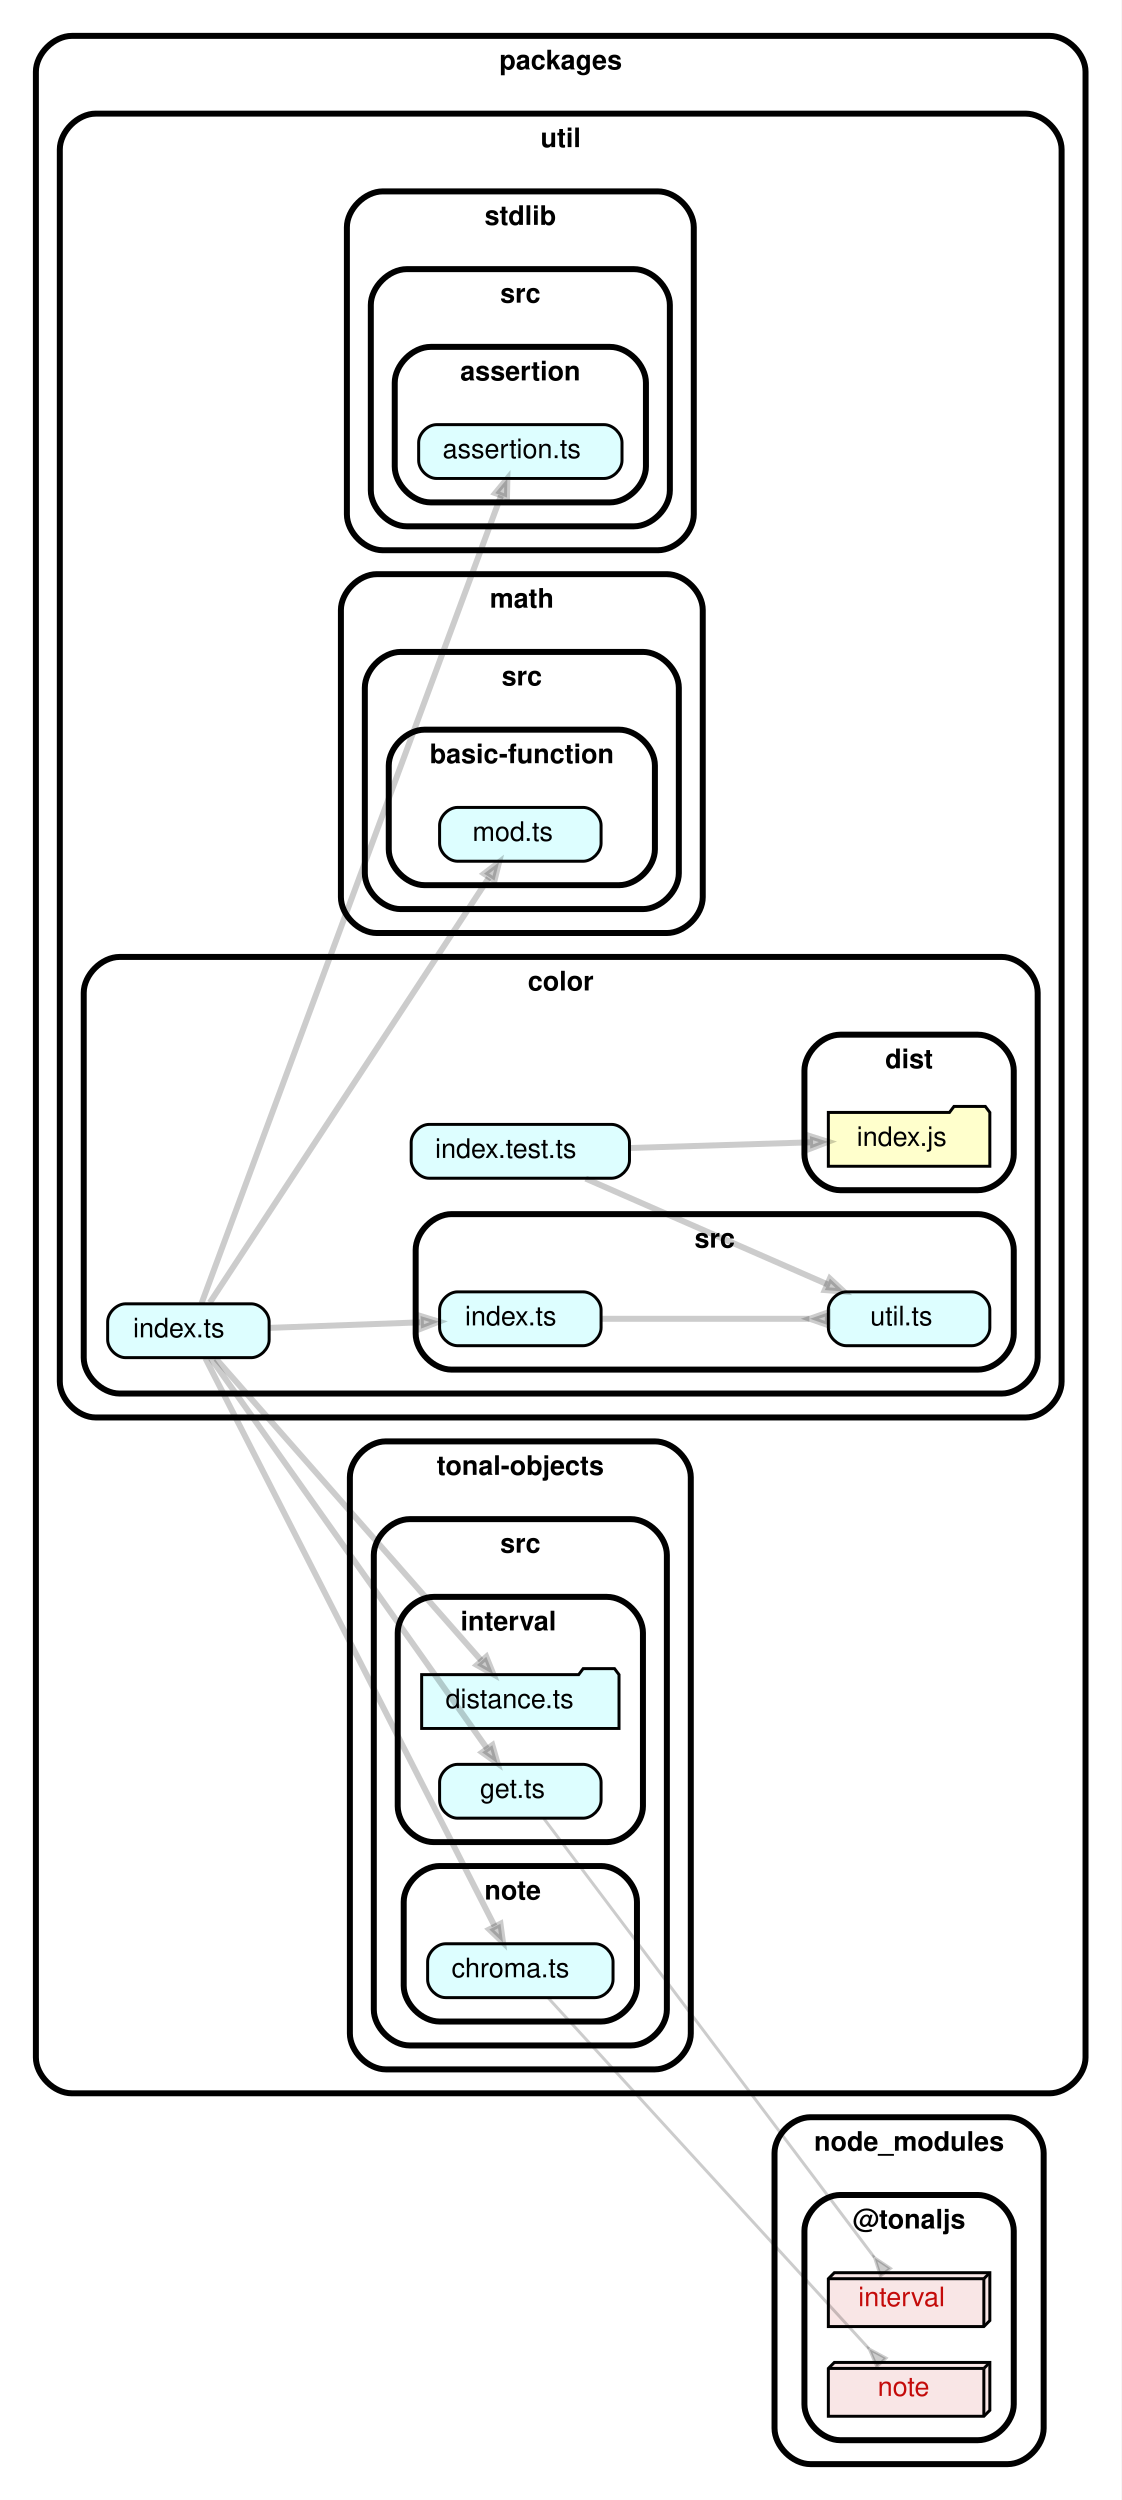
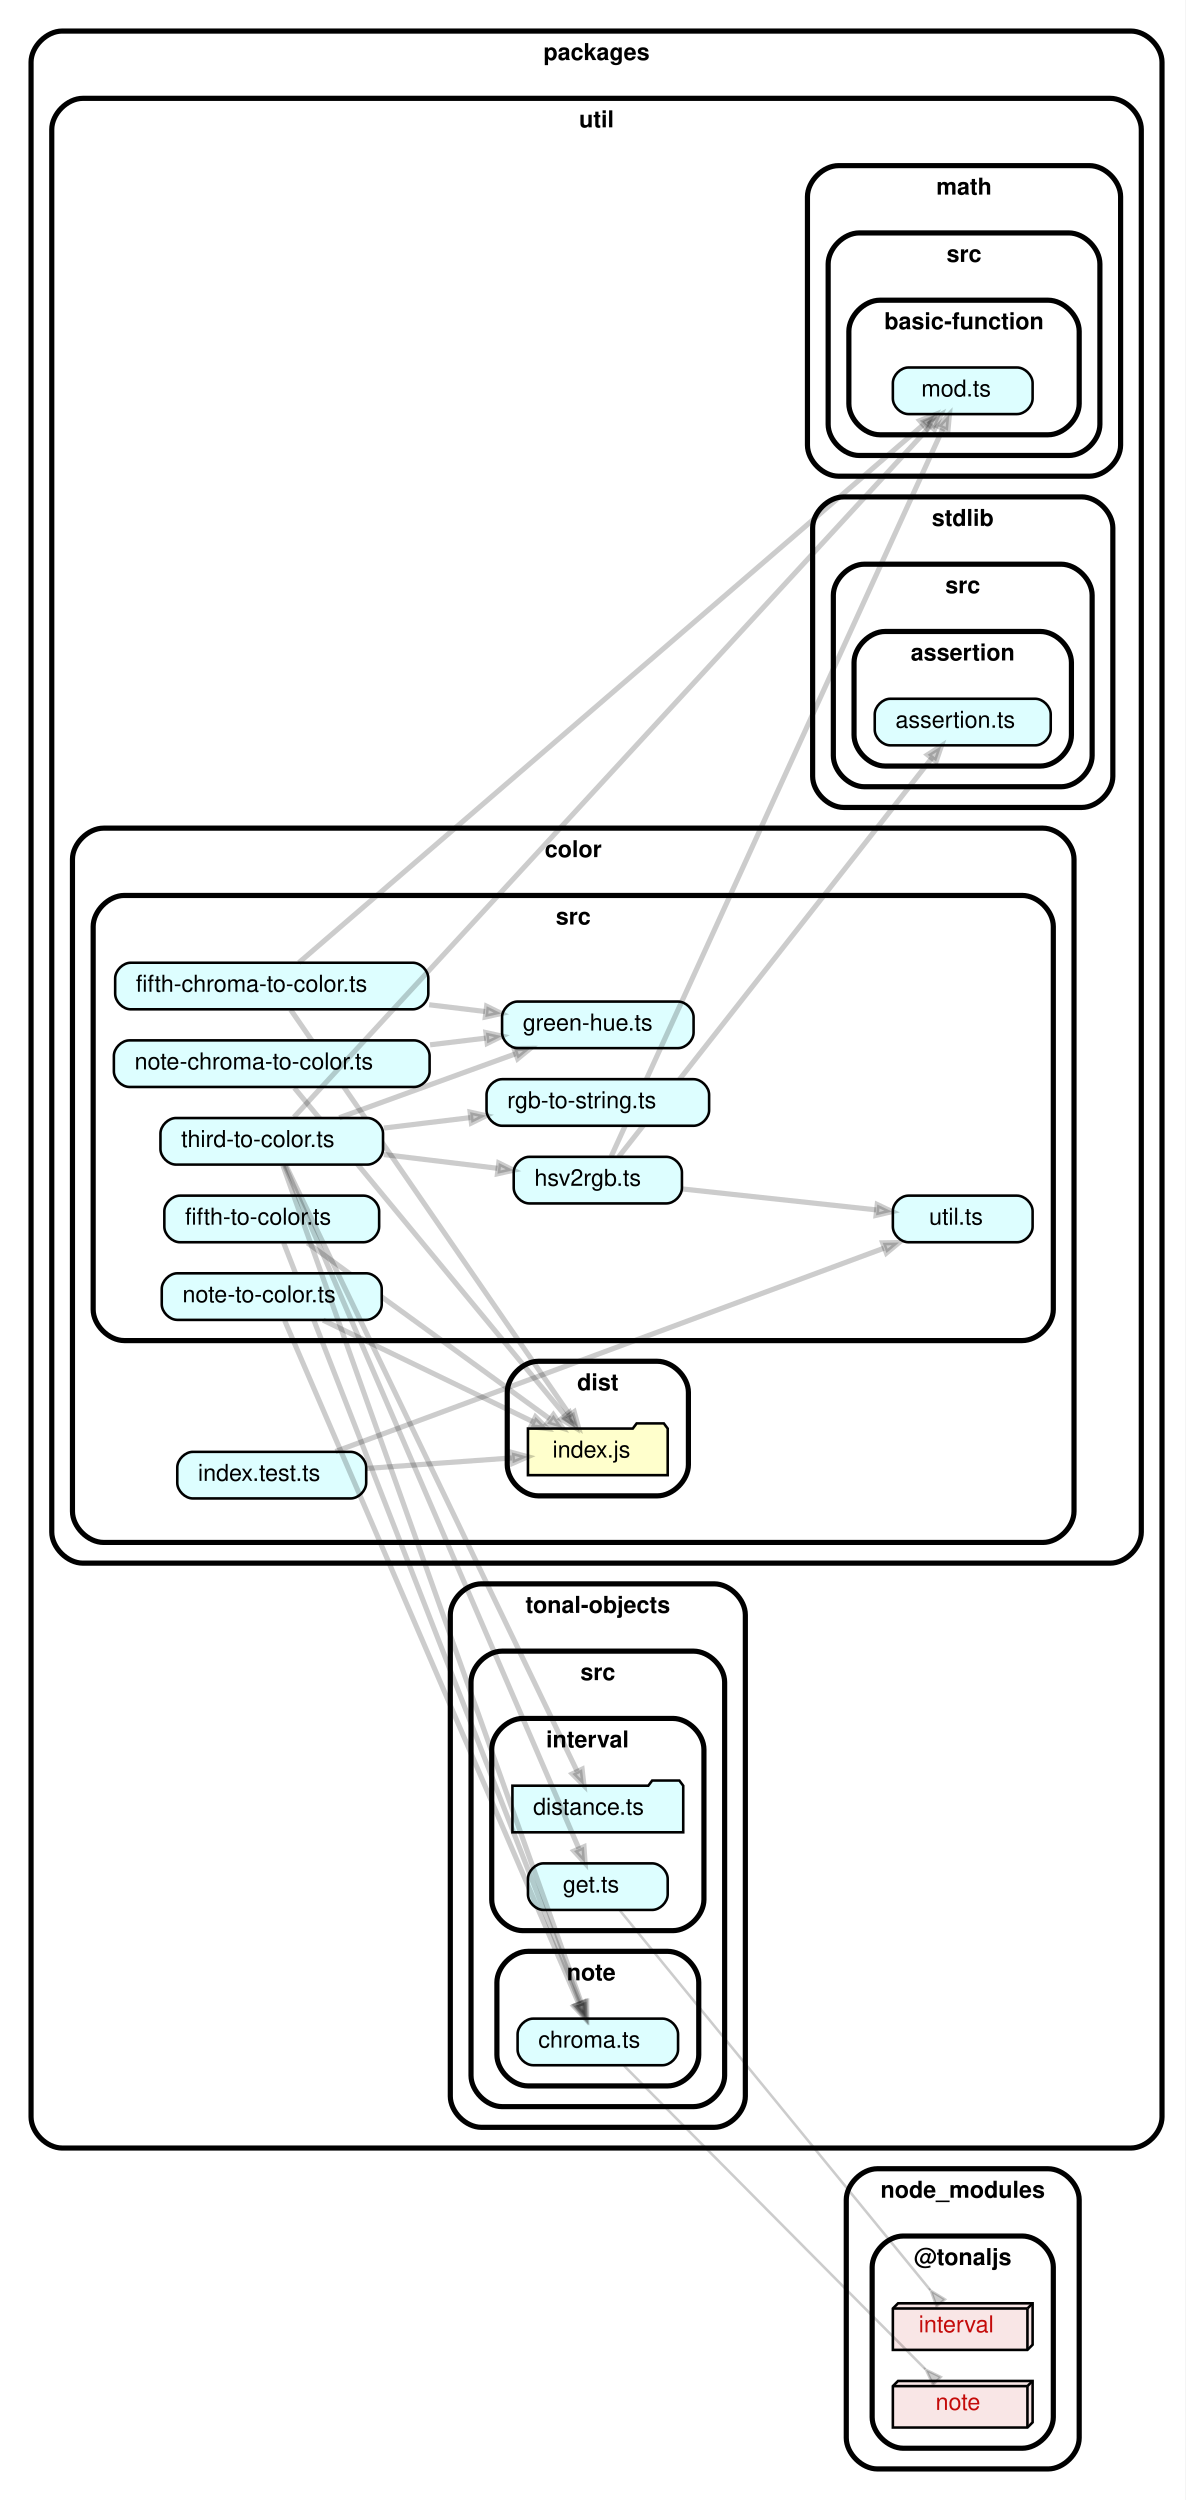
- <svg xmlns="http://www.w3.org/2000/svg" xmlns:xlink="http://www.w3.org/1999/xlink" width="375pt" height="836pt" viewBox="0.00 0.00 375.00 836.00">
-   <g id="graph0" class="graph" transform="scale(1 1) rotate(0) translate(4 832)">
-     <polygon fill="white" stroke="transparent" points="-4,4 -4,-832 371,-832 371,4 -4,4" />
+ <svg xmlns="http://www.w3.org/2000/svg" xmlns:xlink="http://www.w3.org/1999/xlink" width="458pt" height="966pt" viewBox="0.00 0.00 458.00 966.00">
+   <g id="graph0" class="graph" transform="scale(1 1) rotate(0) translate(4 962)">
+     <polygon fill="white" stroke="transparent" points="-4,4 -4,-962 454,-962 454,4 -4,4" />
    <g id="clust1" class="cluster">
-       <path fill="#ffffff" stroke="black" stroke-width="2" d="M267,-8C267,-8 333,-8 333,-8 339,-8 345,-14 345,-20 345,-20 345,-112 345,-112 345,-118 339,-124 333,-124 333,-124 267,-124 267,-124 261,-124 255,-118 255,-112 255,-112 255,-20 255,-20 255,-14 261,-8 267,-8" />
-       <text text-anchor="middle" x="300" y="-112.8" font-family="Helvetica,sans-Serif" font-weight="bold" font-size="9.00">node_modules</text>
+       <path fill="#ffffff" stroke="black" stroke-width="2" d="M335,-8C335,-8 401,-8 401,-8 407,-8 413,-14 413,-20 413,-20 413,-112 413,-112 413,-118 407,-124 401,-124 401,-124 335,-124 335,-124 329,-124 323,-118 323,-112 323,-112 323,-20 323,-20 323,-14 329,-8 335,-8" />
+       <text text-anchor="middle" x="368" y="-112.8" font-family="Helvetica,sans-Serif" font-weight="bold" font-size="9.00">node_modules</text>
    </g>
    <g id="clust2" class="cluster">
-       <path fill="#ffffff" stroke="black" stroke-width="2" d="M277,-16C277,-16 323,-16 323,-16 329,-16 335,-22 335,-28 335,-28 335,-86 335,-86 335,-92 329,-98 323,-98 323,-98 277,-98 277,-98 271,-98 265,-92 265,-86 265,-86 265,-28 265,-28 265,-22 271,-16 277,-16" />
-       <text text-anchor="middle" x="300" y="-86.8" font-family="Helvetica,sans-Serif" font-weight="bold" font-size="9.00">@tonaljs</text>
+       <path fill="#ffffff" stroke="black" stroke-width="2" d="M345,-16C345,-16 391,-16 391,-16 397,-16 403,-22 403,-28 403,-28 403,-86 403,-86 403,-92 397,-98 391,-98 391,-98 345,-98 345,-98 339,-98 333,-92 333,-86 333,-86 333,-28 333,-28 333,-22 339,-16 345,-16" />
+       <text text-anchor="middle" x="368" y="-86.8" font-family="Helvetica,sans-Serif" font-weight="bold" font-size="9.00">@tonaljs</text>
    </g>
    <g id="clust3" class="cluster">
-       <path fill="#ffffff" stroke="black" stroke-width="2" d="M20,-132C20,-132 347,-132 347,-132 353,-132 359,-138 359,-144 359,-144 359,-808 359,-808 359,-814 353,-820 347,-820 347,-820 20,-820 20,-820 14,-820 8,-814 8,-808 8,-808 8,-144 8,-144 8,-138 14,-132 20,-132" />
-       <text text-anchor="middle" x="183.5" y="-808.8" font-family="Helvetica,sans-Serif" font-weight="bold" font-size="9.00">packages</text>
+       <path fill="#ffffff" stroke="black" stroke-width="2" d="M20,-132C20,-132 433,-132 433,-132 439,-132 445,-138 445,-144 445,-144 445,-938 445,-938 445,-944 439,-950 433,-950 433,-950 20,-950 20,-950 14,-950 8,-944 8,-938 8,-938 8,-144 8,-144 8,-138 14,-132 20,-132" />
+       <text text-anchor="middle" x="226.5" y="-938.8" font-family="Helvetica,sans-Serif" font-weight="bold" font-size="9.00">packages</text>
    </g>
    <g id="clust4" class="cluster">
-       <path fill="#ffffff" stroke="black" stroke-width="2" d="M125,-140C125,-140 215,-140 215,-140 221,-140 227,-146 227,-152 227,-152 227,-338 227,-338 227,-344 221,-350 215,-350 215,-350 125,-350 125,-350 119,-350 113,-344 113,-338 113,-338 113,-152 113,-152 113,-146 119,-140 125,-140" />
-       <text text-anchor="middle" x="170" y="-338.8" font-family="Helvetica,sans-Serif" font-weight="bold" font-size="9.00">tonal-objects</text>
+       <path fill="#ffffff" stroke="black" stroke-width="2" d="M182,-140C182,-140 272,-140 272,-140 278,-140 284,-146 284,-152 284,-152 284,-338 284,-338 284,-344 278,-350 272,-350 272,-350 182,-350 182,-350 176,-350 170,-344 170,-338 170,-338 170,-152 170,-152 170,-146 176,-140 182,-140" />
+       <text text-anchor="middle" x="227" y="-338.8" font-family="Helvetica,sans-Serif" font-weight="bold" font-size="9.00">tonal-objects</text>
    </g>
    <g id="clust5" class="cluster">
-       <path fill="#ffffff" stroke="black" stroke-width="2" d="M133,-148C133,-148 207,-148 207,-148 213,-148 219,-154 219,-160 219,-160 219,-312 219,-312 219,-318 213,-324 207,-324 207,-324 133,-324 133,-324 127,-324 121,-318 121,-312 121,-312 121,-160 121,-160 121,-154 127,-148 133,-148" />
-       <text text-anchor="middle" x="170" y="-312.8" font-family="Helvetica,sans-Serif" font-weight="bold" font-size="9.00">src</text>
+       <path fill="#ffffff" stroke="black" stroke-width="2" d="M190,-148C190,-148 264,-148 264,-148 270,-148 276,-154 276,-160 276,-160 276,-312 276,-312 276,-318 270,-324 264,-324 264,-324 190,-324 190,-324 184,-324 178,-318 178,-312 178,-312 178,-160 178,-160 178,-154 184,-148 190,-148" />
+       <text text-anchor="middle" x="227" y="-312.8" font-family="Helvetica,sans-Serif" font-weight="bold" font-size="9.00">src</text>
    </g>
    <g id="clust6" class="cluster">
-       <path fill="#ffffff" stroke="black" stroke-width="2" d="M141,-216C141,-216 199,-216 199,-216 205,-216 211,-222 211,-228 211,-228 211,-286 211,-286 211,-292 205,-298 199,-298 199,-298 141,-298 141,-298 135,-298 129,-292 129,-286 129,-286 129,-228 129,-228 129,-222 135,-216 141,-216" />
-       <text text-anchor="start" x="150" y="-286.8" font-family="Helvetica,sans-Serif" font-weight="bold" font-size="9.00">interval</text>
+       <path fill="#ffffff" stroke="black" stroke-width="2" d="M198,-216C198,-216 256,-216 256,-216 262,-216 268,-222 268,-228 268,-228 268,-286 268,-286 268,-292 262,-298 256,-298 256,-298 198,-298 198,-298 192,-298 186,-292 186,-286 186,-286 186,-228 186,-228 186,-222 192,-216 198,-216" />
+       <text text-anchor="start" x="207" y="-286.8" font-family="Helvetica,sans-Serif" font-weight="bold" font-size="9.00">interval</text>
    </g>
    <g id="clust7" class="cluster">
-       <path fill="#ffffff" stroke="black" stroke-width="2" d="M143,-156C143,-156 197,-156 197,-156 203,-156 209,-162 209,-168 209,-168 209,-196 209,-196 209,-202 203,-208 197,-208 197,-208 143,-208 143,-208 137,-208 131,-202 131,-196 131,-196 131,-168 131,-168 131,-162 137,-156 143,-156" />
-       <text text-anchor="start" x="158" y="-196.8" font-family="Helvetica,sans-Serif" font-weight="bold" font-size="9.00">note</text>
+       <path fill="#ffffff" stroke="black" stroke-width="2" d="M200,-156C200,-156 254,-156 254,-156 260,-156 266,-162 266,-168 266,-168 266,-196 266,-196 266,-202 260,-208 254,-208 254,-208 200,-208 200,-208 194,-208 188,-202 188,-196 188,-196 188,-168 188,-168 188,-162 194,-156 200,-156" />
+       <text text-anchor="start" x="215" y="-196.8" font-family="Helvetica,sans-Serif" font-weight="bold" font-size="9.00">note</text>
    </g>
    <g id="clust8" class="cluster">
-       <path fill="#ffffff" stroke="black" stroke-width="2" d="M28,-358C28,-358 339,-358 339,-358 345,-358 351,-364 351,-370 351,-370 351,-782 351,-782 351,-788 345,-794 339,-794 339,-794 28,-794 28,-794 22,-794 16,-788 16,-782 16,-782 16,-370 16,-370 16,-364 22,-358 28,-358" />
-       <text text-anchor="middle" x="183.5" y="-782.8" font-family="Helvetica,sans-Serif" font-weight="bold" font-size="9.00">util</text>
+       <path fill="#ffffff" stroke="black" stroke-width="2" d="M28,-358C28,-358 425,-358 425,-358 431,-358 437,-364 437,-370 437,-370 437,-912 437,-912 437,-918 431,-924 425,-924 425,-924 28,-924 28,-924 22,-924 16,-918 16,-912 16,-912 16,-370 16,-370 16,-364 22,-358 28,-358" />
+       <text text-anchor="middle" x="226.5" y="-912.8" font-family="Helvetica,sans-Serif" font-weight="bold" font-size="9.00">util</text>
    </g>
    <g id="clust9" class="cluster">
-       <path fill="#ffffff" stroke="black" stroke-width="2" d="M36,-366C36,-366 331,-366 331,-366 337,-366 343,-372 343,-378 343,-378 343,-500 343,-500 343,-506 337,-512 331,-512 331,-512 36,-512 36,-512 30,-512 24,-506 24,-500 24,-500 24,-378 24,-378 24,-372 30,-366 36,-366" />
-       <text text-anchor="middle" x="183.5" y="-500.8" font-family="Helvetica,sans-Serif" font-weight="bold" font-size="9.00">color</text>
+       <path fill="#ffffff" stroke="black" stroke-width="2" d="M36,-366C36,-366 399,-366 399,-366 405,-366 411,-372 411,-378 411,-378 411,-630 411,-630 411,-636 405,-642 399,-642 399,-642 36,-642 36,-642 30,-642 24,-636 24,-630 24,-630 24,-378 24,-378 24,-372 30,-366 36,-366" />
+       <text text-anchor="middle" x="217.5" y="-630.8" font-family="Helvetica,sans-Serif" font-weight="bold" font-size="9.00">color</text>
    </g>
    <g id="clust10" class="cluster">
-       <path fill="#ffffff" stroke="black" stroke-width="2" d="M277,-434C277,-434 323,-434 323,-434 329,-434 335,-440 335,-446 335,-446 335,-474 335,-474 335,-480 329,-486 323,-486 323,-486 277,-486 277,-486 271,-486 265,-480 265,-474 265,-474 265,-446 265,-446 265,-440 271,-434 277,-434" />
-       <text text-anchor="middle" x="300" y="-474.8" font-family="Helvetica,sans-Serif" font-weight="bold" font-size="9.00">dist</text>
+       <path fill="#ffffff" stroke="black" stroke-width="2" d="M204,-384C204,-384 250,-384 250,-384 256,-384 262,-390 262,-396 262,-396 262,-424 262,-424 262,-430 256,-436 250,-436 250,-436 204,-436 204,-436 198,-436 192,-430 192,-424 192,-424 192,-396 192,-396 192,-390 198,-384 204,-384" />
+       <text text-anchor="middle" x="227" y="-424.8" font-family="Helvetica,sans-Serif" font-weight="bold" font-size="9.00">dist</text>
    </g>
    <g id="clust11" class="cluster">
-       <path fill="#ffffff" stroke="black" stroke-width="2" d="M147,-374C147,-374 323,-374 323,-374 329,-374 335,-380 335,-386 335,-386 335,-414 335,-414 335,-420 329,-426 323,-426 323,-426 147,-426 147,-426 141,-426 135,-420 135,-414 135,-414 135,-386 135,-386 135,-380 141,-374 147,-374" />
-       <text text-anchor="middle" x="235" y="-414.8" font-family="Helvetica,sans-Serif" font-weight="bold" font-size="9.00">src</text>
+       <path fill="#ffffff" stroke="black" stroke-width="2" d="M44,-444C44,-444 391,-444 391,-444 397,-444 403,-450 403,-456 403,-456 403,-604 403,-604 403,-610 397,-616 391,-616 391,-616 44,-616 44,-616 38,-616 32,-610 32,-604 32,-604 32,-456 32,-456 32,-450 38,-444 44,-444" />
+       <text text-anchor="middle" x="217.5" y="-604.8" font-family="Helvetica,sans-Serif" font-weight="bold" font-size="9.00">src</text>
    </g>
    <g id="clust12" class="cluster">
-       <path fill="#ffffff" stroke="black" stroke-width="2" d="M122,-520C122,-520 219,-520 219,-520 225,-520 231,-526 231,-532 231,-532 231,-628 231,-628 231,-634 225,-640 219,-640 219,-640 122,-640 122,-640 116,-640 110,-634 110,-628 110,-628 110,-532 110,-532 110,-526 116,-520 122,-520" />
-       <text text-anchor="middle" x="170.5" y="-628.8" font-family="Helvetica,sans-Serif" font-weight="bold" font-size="9.00">math</text>
+       <path fill="#ffffff" stroke="black" stroke-width="2" d="M320,-778C320,-778 417,-778 417,-778 423,-778 429,-784 429,-790 429,-790 429,-886 429,-886 429,-892 423,-898 417,-898 417,-898 320,-898 320,-898 314,-898 308,-892 308,-886 308,-886 308,-790 308,-790 308,-784 314,-778 320,-778" />
+       <text text-anchor="middle" x="368.5" y="-886.8" font-family="Helvetica,sans-Serif" font-weight="bold" font-size="9.00">math</text>
    </g>
    <g id="clust13" class="cluster">
-       <path fill="#ffffff" stroke="black" stroke-width="2" d="M130,-528C130,-528 211,-528 211,-528 217,-528 223,-534 223,-540 223,-540 223,-602 223,-602 223,-608 217,-614 211,-614 211,-614 130,-614 130,-614 124,-614 118,-608 118,-602 118,-602 118,-540 118,-540 118,-534 124,-528 130,-528" />
-       <text text-anchor="middle" x="170.5" y="-602.8" font-family="Helvetica,sans-Serif" font-weight="bold" font-size="9.00">src</text>
+       <path fill="#ffffff" stroke="black" stroke-width="2" d="M328,-786C328,-786 409,-786 409,-786 415,-786 421,-792 421,-798 421,-798 421,-860 421,-860 421,-866 415,-872 409,-872 409,-872 328,-872 328,-872 322,-872 316,-866 316,-860 316,-860 316,-798 316,-798 316,-792 322,-786 328,-786" />
+       <text text-anchor="middle" x="368.5" y="-860.8" font-family="Helvetica,sans-Serif" font-weight="bold" font-size="9.00">src</text>
    </g>
    <g id="clust14" class="cluster">
-       <path fill="#ffffff" stroke="black" stroke-width="2" d="M138,-536C138,-536 203,-536 203,-536 209,-536 215,-542 215,-548 215,-548 215,-576 215,-576 215,-582 209,-588 203,-588 203,-588 138,-588 138,-588 132,-588 126,-582 126,-576 126,-576 126,-548 126,-548 126,-542 132,-536 138,-536" />
-       <text text-anchor="middle" x="170.5" y="-576.8" font-family="Helvetica,sans-Serif" font-weight="bold" font-size="9.00">basic-function</text>
+       <path fill="#ffffff" stroke="black" stroke-width="2" d="M336,-794C336,-794 401,-794 401,-794 407,-794 413,-800 413,-806 413,-806 413,-834 413,-834 413,-840 407,-846 401,-846 401,-846 336,-846 336,-846 330,-846 324,-840 324,-834 324,-834 324,-806 324,-806 324,-800 330,-794 336,-794" />
+       <text text-anchor="middle" x="368.5" y="-834.8" font-family="Helvetica,sans-Serif" font-weight="bold" font-size="9.00">basic-function</text>
    </g>
    <g id="clust15" class="cluster">
-       <path fill="#ffffff" stroke="black" stroke-width="2" d="M124,-648C124,-648 216,-648 216,-648 222,-648 228,-654 228,-660 228,-660 228,-756 228,-756 228,-762 222,-768 216,-768 216,-768 124,-768 124,-768 118,-768 112,-762 112,-756 112,-756 112,-660 112,-660 112,-654 118,-648 124,-648" />
-       <text text-anchor="middle" x="170" y="-756.8" font-family="Helvetica,sans-Serif" font-weight="bold" font-size="9.00">stdlib</text>
+       <path fill="#ffffff" stroke="black" stroke-width="2" d="M322,-650C322,-650 414,-650 414,-650 420,-650 426,-656 426,-662 426,-662 426,-758 426,-758 426,-764 420,-770 414,-770 414,-770 322,-770 322,-770 316,-770 310,-764 310,-758 310,-758 310,-662 310,-662 310,-656 316,-650 322,-650" />
+       <text text-anchor="middle" x="368" y="-758.8" font-family="Helvetica,sans-Serif" font-weight="bold" font-size="9.00">stdlib</text>
    </g>
    <g id="clust16" class="cluster">
-       <path fill="#ffffff" stroke="black" stroke-width="2" d="M132,-656C132,-656 208,-656 208,-656 214,-656 220,-662 220,-668 220,-668 220,-730 220,-730 220,-736 214,-742 208,-742 208,-742 132,-742 132,-742 126,-742 120,-736 120,-730 120,-730 120,-668 120,-668 120,-662 126,-656 132,-656" />
-       <text text-anchor="middle" x="170" y="-730.8" font-family="Helvetica,sans-Serif" font-weight="bold" font-size="9.00">src</text>
+       <path fill="#ffffff" stroke="black" stroke-width="2" d="M330,-658C330,-658 406,-658 406,-658 412,-658 418,-664 418,-670 418,-670 418,-732 418,-732 418,-738 412,-744 406,-744 406,-744 330,-744 330,-744 324,-744 318,-738 318,-732 318,-732 318,-670 318,-670 318,-664 324,-658 330,-658" />
+       <text text-anchor="middle" x="368" y="-732.8" font-family="Helvetica,sans-Serif" font-weight="bold" font-size="9.00">src</text>
    </g>
    <g id="clust17" class="cluster">
-       <path fill="#ffffff" stroke="black" stroke-width="2" d="M140,-664C140,-664 200,-664 200,-664 206,-664 212,-670 212,-676 212,-676 212,-704 212,-704 212,-710 206,-716 200,-716 200,-716 140,-716 140,-716 134,-716 128,-710 128,-704 128,-704 128,-676 128,-676 128,-670 134,-664 140,-664" />
-       <text text-anchor="middle" x="170" y="-704.8" font-family="Helvetica,sans-Serif" font-weight="bold" font-size="9.00">assertion</text>
+       <path fill="#ffffff" stroke="black" stroke-width="2" d="M338,-666C338,-666 398,-666 398,-666 404,-666 410,-672 410,-678 410,-678 410,-706 410,-706 410,-712 404,-718 398,-718 398,-718 338,-718 338,-718 332,-718 326,-712 326,-706 326,-706 326,-678 326,-678 326,-672 332,-666 338,-666" />
+       <text text-anchor="middle" x="368" y="-706.8" font-family="Helvetica,sans-Serif" font-weight="bold" font-size="9.00">assertion</text>
    </g>
    <g id="node1" class="node">
      <g id="a_node1">
        <a xlink:href="https://www.npmjs.com/package/@tonaljs/interval" xlink:title="interval">
-           <polygon fill="#c40b0a" fill-opacity="0.102" stroke="black" points="327,-72 275,-72 273,-70 273,-54 325,-54 327,-56 327,-72" />
-           <polyline fill="none" stroke="black" points="325,-70 273,-70 " />
-           <polyline fill="none" stroke="black" points="325,-70 325,-54 " />
-           <polyline fill="none" stroke="black" points="325,-70 327,-72 " />
-           <text text-anchor="start" x="283" y="-60.8" font-family="Helvetica,sans-Serif" font-size="9.00" fill="#c40b0a">interval</text>
+           <polygon fill="#c40b0a" fill-opacity="0.102" stroke="black" points="395,-72 343,-72 341,-70 341,-54 393,-54 395,-56 395,-72" />
+           <polyline fill="none" stroke="black" points="393,-70 341,-70 " />
+           <polyline fill="none" stroke="black" points="393,-70 393,-54 " />
+           <polyline fill="none" stroke="black" points="393,-70 395,-72 " />
+           <text text-anchor="start" x="351" y="-60.8" font-family="Helvetica,sans-Serif" font-size="9.00" fill="#c40b0a">interval</text>
        </a>
      </g>
    </g>
    <g id="node2" class="node">
      <g id="a_node2">
        <a xlink:href="https://www.npmjs.com/package/@tonaljs/note" xlink:title="note">
-           <polygon fill="#c40b0a" fill-opacity="0.102" stroke="black" points="327,-42 275,-42 273,-40 273,-24 325,-24 327,-26 327,-42" />
-           <polyline fill="none" stroke="black" points="325,-40 273,-40 " />
-           <polyline fill="none" stroke="black" points="325,-40 325,-24 " />
-           <polyline fill="none" stroke="black" points="325,-40 327,-42 " />
-           <text text-anchor="start" x="289.5" y="-30.8" font-family="Helvetica,sans-Serif" font-size="9.00" fill="#c40b0a">note</text>
+           <polygon fill="#c40b0a" fill-opacity="0.102" stroke="black" points="395,-42 343,-42 341,-40 341,-24 393,-24 395,-26 395,-42" />
+           <polyline fill="none" stroke="black" points="393,-40 341,-40 " />
+           <polyline fill="none" stroke="black" points="393,-40 393,-24 " />
+           <polyline fill="none" stroke="black" points="393,-40 395,-42 " />
+           <text text-anchor="start" x="357.5" y="-30.8" font-family="Helvetica,sans-Serif" font-size="9.00" fill="#c40b0a">note</text>
        </a>
      </g>
    </g>
    <g id="node3" class="node">
      <g id="a_node3">
        <a xlink:href="packages/tonal-objects/src/interval/distance.ts" xlink:title="distance.ts">
-           <polygon fill="#ddfeff" stroke="black" points="203,-272 201.5,-274 191,-274 189.5,-272 137,-272 137,-254 203,-254 203,-272" />
-           <text text-anchor="start" x="145" y="-260.8" font-family="Helvetica,sans-Serif" font-size="9.00">distance.ts</text>
+           <polygon fill="#ddfeff" stroke="black" points="260,-272 258.5,-274 248,-274 246.5,-272 194,-272 194,-254 260,-254 260,-272" />
+           <text text-anchor="start" x="202" y="-260.8" font-family="Helvetica,sans-Serif" font-size="9.00">distance.ts</text>
        </a>
      </g>
    </g>
    <g id="node4" class="node">
      <g id="a_node4">
        <a xlink:href="packages/tonal-objects/src/interval/get.ts" xlink:title="get.ts">
-           <path fill="#ddfeff" stroke="black" d="M191,-242C191,-242 149,-242 149,-242 146,-242 143,-239 143,-236 143,-236 143,-230 143,-230 143,-227 146,-224 149,-224 149,-224 191,-224 191,-224 194,-224 197,-227 197,-230 197,-230 197,-236 197,-236 197,-239 194,-242 191,-242" />
-           <text text-anchor="start" x="156.5" y="-230.8" font-family="Helvetica,sans-Serif" font-size="9.00">get.ts</text>
+           <path fill="#ddfeff" stroke="black" d="M248,-242C248,-242 206,-242 206,-242 203,-242 200,-239 200,-236 200,-236 200,-230 200,-230 200,-227 203,-224 206,-224 206,-224 248,-224 248,-224 251,-224 254,-227 254,-230 254,-230 254,-236 254,-236 254,-239 251,-242 248,-242" />
+           <text text-anchor="start" x="213.5" y="-230.8" font-family="Helvetica,sans-Serif" font-size="9.00">get.ts</text>
        </a>
      </g>
    </g>
    <g id="edge1" class="edge">
-       <path fill="none" stroke="#000000" stroke-opacity="0.2" d="M177.88,-223.86C198.98,-195.84 262.85,-111.01 288.34,-77.16" />
-       <polygon fill="#000000" fill-opacity="0.2" stroke="#000000" stroke-opacity="0.2" points="293.76,-73.45 288.48,-76.98 290.41,-70.92 293.76,-73.45" />
+       <path fill="none" stroke="#000000" stroke-opacity="0.2" d="M235.47,-223.86C258.38,-195.84 327.75,-111.01 355.42,-77.16" />
+       <polygon fill="#000000" fill-opacity="0.2" stroke="#000000" stroke-opacity="0.2" points="361.12,-73.51 355.69,-76.83 357.86,-70.86 361.12,-73.51" />
    </g>
    <g id="node5" class="node">
      <g id="a_node5">
        <a xlink:href="packages/tonal-objects/src/note/chroma.ts" xlink:title="chroma.ts">
-           <path fill="#ddfeff" stroke="black" d="M195,-182C195,-182 145,-182 145,-182 142,-182 139,-179 139,-176 139,-176 139,-170 139,-170 139,-167 142,-164 145,-164 145,-164 195,-164 195,-164 198,-164 201,-167 201,-170 201,-170 201,-176 201,-176 201,-179 198,-182 195,-182" />
-           <text text-anchor="start" x="147" y="-170.8" font-family="Helvetica,sans-Serif" font-size="9.00">chroma.ts</text>
+           <path fill="#ddfeff" stroke="black" d="M252,-182C252,-182 202,-182 202,-182 199,-182 196,-179 196,-176 196,-176 196,-170 196,-170 196,-167 199,-164 202,-164 202,-164 252,-164 252,-164 255,-164 258,-167 258,-170 258,-170 258,-176 258,-176 258,-179 255,-182 252,-182" />
+           <text text-anchor="start" x="204" y="-170.8" font-family="Helvetica,sans-Serif" font-size="9.00">chroma.ts</text>
        </a>
      </g>
    </g>
    <g id="edge2" class="edge">
-       <path fill="none" stroke="#000000" stroke-opacity="0.2" d="M179.4,-163.81C201.38,-139.78 260.67,-74.93 286.59,-46.58" />
-       <polygon fill="#000000" fill-opacity="0.2" stroke="#000000" stroke-opacity="0.2" points="292.29,-43.45 286.69,-46.47 289.19,-40.62 292.29,-43.45" />
+       <path fill="none" stroke="#000000" stroke-opacity="0.2" d="M237.12,-163.81C260.99,-139.78 325.37,-74.93 353.52,-46.58" />
+       <polygon fill="#000000" fill-opacity="0.2" stroke="#000000" stroke-opacity="0.2" points="359.52,-43.52 353.8,-46.3 356.54,-40.56 359.52,-43.52" />
    </g>
    <g id="node6" class="node">
      <g id="a_node6">
        <a xlink:href="packages/util/color/dist/index.js" xlink:title="index.js">
-           <polygon fill="#ffffcc" stroke="black" points="327,-460 325.5,-462 315,-462 313.5,-460 273,-460 273,-442 327,-442 327,-460" />
-           <text text-anchor="start" x="282.5" y="-448.8" font-family="Helvetica,sans-Serif" font-size="9.00">index.js</text>
+           <polygon fill="#ffffcc" stroke="black" points="254,-410 252.5,-412 242,-412 240.5,-410 200,-410 200,-392 254,-392 254,-410" />
+           <text text-anchor="start" x="209.5" y="-398.8" font-family="Helvetica,sans-Serif" font-size="9.00">index.js</text>
        </a>
      </g>
    </g>
    <g id="node7" class="node">
      <g id="a_node7">
        <a xlink:href="packages/util/color/index.test.ts" xlink:title="index.test.ts">
-           <path fill="#ddfeff" stroke="black" d="M200.5,-456C200.5,-456 139.5,-456 139.5,-456 136.5,-456 133.5,-453 133.5,-450 133.5,-450 133.5,-444 133.5,-444 133.5,-441 136.5,-438 139.5,-438 139.5,-438 200.5,-438 200.5,-438 203.5,-438 206.5,-441 206.5,-444 206.5,-444 206.5,-450 206.5,-450 206.5,-453 203.5,-456 200.5,-456" />
-           <text text-anchor="start" x="141.5" y="-444.8" font-family="Helvetica,sans-Serif" font-size="9.00">index.test.ts</text>
+           <path fill="#ddfeff" stroke="black" d="M131.5,-401C131.5,-401 70.5,-401 70.5,-401 67.5,-401 64.5,-398 64.5,-395 64.5,-395 64.5,-389 64.5,-389 64.5,-386 67.5,-383 70.5,-383 70.5,-383 131.5,-383 131.5,-383 134.5,-383 137.5,-386 137.5,-389 137.5,-389 137.5,-395 137.5,-395 137.5,-398 134.5,-401 131.5,-401" />
+           <text text-anchor="start" x="72.5" y="-389.8" font-family="Helvetica,sans-Serif" font-size="9.00">index.test.ts</text>
        </a>
      </g>
    </g>
    <g id="edge3" class="edge">
-       <path fill="none" stroke="#000000" stroke-width="2" stroke-opacity="0.2" d="M206.66,-448.11C225.53,-448.7 248.53,-449.42 266.85,-450" />
-       <polygon fill="#000000" fill-opacity="0.2" stroke="#000000" stroke-width="2" stroke-opacity="0.2" points="266.81,-452.09 272.87,-450.18 266.94,-447.9 266.81,-452.09" />
+       <path fill="none" stroke="#000000" stroke-width="2" stroke-opacity="0.2" d="M137.53,-394.58C155.25,-395.87 176.52,-397.41 193.77,-398.66" />
+       <polygon fill="#000000" fill-opacity="0.2" stroke="#000000" stroke-width="2" stroke-opacity="0.2" points="193.79,-400.77 199.92,-399.11 194.09,-396.58 193.79,-400.77" />
    </g>
    <g id="node8" class="node">
      <g id="a_node8">
        <a xlink:href="packages/util/color/src/util.ts" xlink:title="util.ts">
-           <path fill="#ddfeff" stroke="black" d="M321,-400C321,-400 279,-400 279,-400 276,-400 273,-397 273,-394 273,-394 273,-388 273,-388 273,-385 276,-382 279,-382 279,-382 321,-382 321,-382 324,-382 327,-385 327,-388 327,-388 327,-394 327,-394 327,-397 324,-400 321,-400" />
-           <text text-anchor="start" x="287" y="-388.8" font-family="Helvetica,sans-Serif" font-size="9.00">util.ts</text>
+           <path fill="#ddfeff" stroke="black" d="M389,-500C389,-500 347,-500 347,-500 344,-500 341,-497 341,-494 341,-494 341,-488 341,-488 341,-485 344,-482 347,-482 347,-482 389,-482 389,-482 392,-482 395,-485 395,-488 395,-488 395,-494 395,-494 395,-497 392,-500 389,-500" />
+           <text text-anchor="start" x="355" y="-488.8" font-family="Helvetica,sans-Serif" font-size="9.00">util.ts</text>
        </a>
      </g>
    </g>
    <g id="edge4" class="edge">
-       <path fill="none" stroke="#000000" stroke-width="2" stroke-opacity="0.2" d="M191.85,-437.88C213.89,-428.24 248.7,-413.01 272.63,-402.54" />
-       <polygon fill="#000000" fill-opacity="0.2" stroke="#000000" stroke-width="2" stroke-opacity="0.2" points="273.5,-404.45 278.16,-400.12 271.82,-400.6 273.5,-404.45" />
+       <path fill="none" stroke="#000000" stroke-width="2" stroke-opacity="0.2" d="M125.64,-401.14C174.62,-419.3 284.08,-459.88 337.5,-479.69" />
+       <polygon fill="#000000" fill-opacity="0.2" stroke="#000000" stroke-width="2" stroke-opacity="0.2" points="337.06,-481.77 343.42,-481.89 338.52,-477.83 337.06,-481.77" />
    </g>
    <g id="node9" class="node">
      <g id="a_node9">
-         <a xlink:href="packages/util/color/index.ts" xlink:title="index.ts">
-           <path fill="#ddfeff" stroke="black" d="M80,-396C80,-396 38,-396 38,-396 35,-396 32,-393 32,-390 32,-390 32,-384 32,-384 32,-381 35,-378 38,-378 38,-378 80,-378 80,-378 83,-378 86,-381 86,-384 86,-384 86,-390 86,-390 86,-393 83,-396 80,-396" />
-           <text text-anchor="start" x="40.5" y="-384.8" font-family="Helvetica,sans-Serif" font-size="9.00">index.ts</text>
-         </a>
-       </g>
-     </g>
-     <g id="edge8" class="edge">
-       <path fill="none" stroke="#000000" stroke-width="2" stroke-opacity="0.2" d="M68.19,-377.68C87.22,-356.03 134.49,-302.25 156.88,-276.79" />
-       <polygon fill="#000000" fill-opacity="0.2" stroke="#000000" stroke-width="2" stroke-opacity="0.2" points="158.62,-277.98 161.01,-272.09 155.47,-275.21 158.62,-277.98" />
-     </g>
-     <g id="edge9" class="edge">
-       <path fill="none" stroke="#000000" stroke-width="2" stroke-opacity="0.2" d="M66.49,-377.83C84.78,-352 136.8,-278.5 158.88,-247.29" />
-       <polygon fill="#000000" fill-opacity="0.2" stroke="#000000" stroke-width="2" stroke-opacity="0.2" points="160.65,-248.43 162.4,-242.32 157.22,-246 160.65,-248.43" />
-     </g>
-     <g id="edge10" class="edge">
-       <path fill="none" stroke="#000000" stroke-width="2" stroke-opacity="0.2" d="M64.68,-377.8C81.69,-344.41 140.32,-229.31 161.38,-187.95" />
-       <polygon fill="#000000" fill-opacity="0.2" stroke="#000000" stroke-width="2" stroke-opacity="0.2" points="163.36,-188.7 164.21,-182.4 159.62,-186.8 163.36,-188.7" />
+         <a xlink:href="packages/util/color/src/fifth-chroma-to-color.ts" xlink:title="fifth-chroma-to-color.ts">
+           <path fill="#ddfeff" stroke="black" d="M155.5,-590C155.5,-590 46.5,-590 46.5,-590 43.5,-590 40.5,-587 40.5,-584 40.5,-584 40.5,-578 40.5,-578 40.5,-575 43.5,-572 46.5,-572 46.5,-572 155.5,-572 155.5,-572 158.5,-572 161.5,-575 161.5,-578 161.5,-578 161.5,-584 161.5,-584 161.5,-587 158.5,-590 155.5,-590" />
+           <text text-anchor="start" x="48.5" y="-578.8" font-family="Helvetica,sans-Serif" font-size="9.00">fifth-chroma-to-color.ts</text>
+         </a>
+       </g>
+     </g>
+     <g id="edge5" class="edge">
+       <path fill="none" stroke="#000000" stroke-width="2" stroke-opacity="0.2" d="M108.32,-571.83C128.46,-542.58 191.28,-451.4 215.93,-415.62" />
+       <polygon fill="#000000" fill-opacity="0.2" stroke="#000000" stroke-width="2" stroke-opacity="0.2" points="217.87,-416.5 219.54,-410.37 214.41,-414.12 217.87,-416.5" />
    </g>
    <g id="node10" class="node">
      <g id="a_node10">
-         <a xlink:href="packages/util/color/src/index.ts" xlink:title="index.ts">
-           <path fill="#ddfeff" stroke="black" d="M191,-400C191,-400 149,-400 149,-400 146,-400 143,-397 143,-394 143,-394 143,-388 143,-388 143,-385 146,-382 149,-382 149,-382 191,-382 191,-382 194,-382 197,-385 197,-388 197,-388 197,-394 197,-394 197,-397 194,-400 191,-400" />
-           <text text-anchor="start" x="151.5" y="-388.8" font-family="Helvetica,sans-Serif" font-size="9.00">index.ts</text>
-         </a>
-       </g>
-     </g>
-     <g id="edge5" class="edge">
-       <path fill="none" stroke="#000000" stroke-width="2" stroke-opacity="0.2" d="M86.11,-387.96C101.23,-388.51 120.4,-389.22 136.5,-389.81" />
-       <polygon fill="#000000" fill-opacity="0.2" stroke="#000000" stroke-width="2" stroke-opacity="0.2" points="136.65,-391.91 142.73,-390.04 136.81,-387.72 136.65,-391.91" />
+         <a xlink:href="packages/util/color/src/green-hue.ts" xlink:title="green-hue.ts">
+           <path fill="#ddfeff" stroke="black" d="M258,-575C258,-575 196,-575 196,-575 193,-575 190,-572 190,-569 190,-569 190,-563 190,-563 190,-560 193,-557 196,-557 196,-557 258,-557 258,-557 261,-557 264,-560 264,-563 264,-563 264,-569 264,-569 264,-572 261,-575 258,-575" />
+           <text text-anchor="start" x="198" y="-563.8" font-family="Helvetica,sans-Serif" font-size="9.00">green-hue.ts</text>
+         </a>
+       </g>
+     </g>
+     <g id="edge6" class="edge">
+       <path fill="none" stroke="#000000" stroke-width="2" stroke-opacity="0.2" d="M161.82,-573.76C169.12,-572.88 176.47,-571.99 183.44,-571.15" />
+       <polygon fill="#000000" fill-opacity="0.2" stroke="#000000" stroke-width="2" stroke-opacity="0.2" points="184.03,-573.19 189.74,-570.39 183.53,-569.02 184.03,-573.19" />
    </g>
    <g id="node11" class="node">
      <g id="a_node11">
        <a xlink:href="packages/util/math/src/basic-function/mod.ts" xlink:title="mod.ts">
-           <path fill="#ddfeff" stroke="black" d="M191,-562C191,-562 149,-562 149,-562 146,-562 143,-559 143,-556 143,-556 143,-550 143,-550 143,-547 146,-544 149,-544 149,-544 191,-544 191,-544 194,-544 197,-547 197,-550 197,-550 197,-556 197,-556 197,-559 194,-562 191,-562" />
-           <text text-anchor="start" x="154" y="-550.8" font-family="Helvetica,sans-Serif" font-size="9.00">mod.ts</text>
-         </a>
-       </g>
-     </g>
-     <g id="edge6" class="edge">
-       <path fill="none" stroke="#000000" stroke-width="2" stroke-opacity="0.2" d="M66.17,-396.4C84.31,-424.02 137.53,-505.07 159.42,-538.41" />
-       <polygon fill="#000000" fill-opacity="0.2" stroke="#000000" stroke-width="2" stroke-opacity="0.2" points="157.85,-539.84 162.9,-543.7 161.36,-537.53 157.85,-539.84" />
+           <path fill="#ddfeff" stroke="black" d="M389,-820C389,-820 347,-820 347,-820 344,-820 341,-817 341,-814 341,-814 341,-808 341,-808 341,-805 344,-802 347,-802 347,-802 389,-802 389,-802 392,-802 395,-805 395,-808 395,-808 395,-814 395,-814 395,-817 392,-820 389,-820" />
+           <text text-anchor="start" x="352" y="-808.8" font-family="Helvetica,sans-Serif" font-size="9.00">mod.ts</text>
+         </a>
+       </g>
+     </g>
+     <g id="edge7" class="edge">
+       <path fill="none" stroke="#000000" stroke-width="2" stroke-opacity="0.2" d="M111.47,-590.02C152.67,-625.51 303.79,-755.69 352.65,-797.78" />
+       <polygon fill="#000000" fill-opacity="0.2" stroke="#000000" stroke-width="2" stroke-opacity="0.2" points="351.4,-799.47 357.32,-801.8 354.14,-796.29 351.4,-799.47" />
    </g>
    <g id="node12" class="node">
      <g id="a_node12">
+         <a xlink:href="packages/util/color/src/fifth-to-color.ts" xlink:title="fifth-to-color.ts">
+           <path fill="#ddfeff" stroke="black" d="M136.5,-500C136.5,-500 65.5,-500 65.5,-500 62.5,-500 59.5,-497 59.5,-494 59.5,-494 59.5,-488 59.5,-488 59.5,-485 62.5,-482 65.5,-482 65.5,-482 136.5,-482 136.5,-482 139.5,-482 142.5,-485 142.5,-488 142.5,-488 142.5,-494 142.5,-494 142.5,-497 139.5,-500 136.5,-500" />
+           <text text-anchor="start" x="67.5" y="-488.8" font-family="Helvetica,sans-Serif" font-size="9.00">fifth-to-color.ts</text>
+         </a>
+       </g>
+     </g>
+     <g id="edge9" class="edge">
+       <path fill="none" stroke="#000000" stroke-width="2" stroke-opacity="0.2" d="M105.58,-481.83C122.94,-437.31 198.44,-243.68 220.14,-188.02" />
+       <polygon fill="#000000" fill-opacity="0.2" stroke="#000000" stroke-width="2" stroke-opacity="0.2" points="222.18,-188.56 222.41,-182.21 218.27,-187.04 222.18,-188.56" />
+     </g>
+     <g id="edge8" class="edge">
+       <path fill="none" stroke="#000000" stroke-width="2" stroke-opacity="0.2" d="M114.8,-481.71C137.1,-465.52 183.1,-432.14 208.39,-413.78" />
+       <polygon fill="#000000" fill-opacity="0.2" stroke="#000000" stroke-width="2" stroke-opacity="0.2" points="209.83,-415.33 213.45,-410.11 207.36,-411.93 209.83,-415.33" />
+     </g>
+     <g id="node13" class="node">
+       <g id="a_node13">
+         <a xlink:href="packages/util/color/src/hsv2rgb.ts" xlink:title="hsv2rgb.ts">
+           <path fill="#ddfeff" stroke="black" d="M253.5,-515C253.5,-515 200.5,-515 200.5,-515 197.5,-515 194.5,-512 194.5,-509 194.5,-509 194.5,-503 194.5,-503 194.5,-500 197.5,-497 200.5,-497 200.5,-497 253.5,-497 253.5,-497 256.5,-497 259.5,-500 259.5,-503 259.5,-503 259.5,-509 259.5,-509 259.5,-512 256.5,-515 253.5,-515" />
+           <text text-anchor="start" x="202.5" y="-503.8" font-family="Helvetica,sans-Serif" font-size="9.00">hsv2rgb.ts</text>
+         </a>
+       </g>
+     </g>
+     <g id="edge10" class="edge">
+       <path fill="none" stroke="#000000" stroke-width="2" stroke-opacity="0.2" d="M259.54,-502.6C281.95,-500.18 311.94,-496.94 334.55,-494.5" />
+       <polygon fill="#000000" fill-opacity="0.2" stroke="#000000" stroke-width="2" stroke-opacity="0.2" points="334.97,-496.57 340.71,-493.84 334.52,-492.39 334.97,-496.57" />
+     </g>
+     <g id="edge11" class="edge">
+       <path fill="none" stroke="#000000" stroke-width="2" stroke-opacity="0.2" d="M232.16,-515.13C251.86,-558.36 335.86,-742.67 360.3,-796.3" />
+       <polygon fill="#000000" fill-opacity="0.2" stroke="#000000" stroke-width="2" stroke-opacity="0.2" points="358.46,-797.32 362.86,-801.91 362.28,-795.58 358.46,-797.32" />
+     </g>
+     <g id="node14" class="node">
+       <g id="a_node14">
        <a xlink:href="packages/util/stdlib/src/assertion/assertion.ts" xlink:title="assertion.ts">
-           <path fill="#ddfeff" stroke="black" d="M198,-690C198,-690 142,-690 142,-690 139,-690 136,-687 136,-684 136,-684 136,-678 136,-678 136,-675 139,-672 142,-672 142,-672 198,-672 198,-672 201,-672 204,-675 204,-678 204,-678 204,-684 204,-684 204,-687 201,-690 198,-690" />
-           <text text-anchor="start" x="144" y="-678.8" font-family="Helvetica,sans-Serif" font-size="9.00">assertion.ts</text>
-         </a>
-       </g>
-     </g>
-     <g id="edge7" class="edge">
-       <path fill="none" stroke="#000000" stroke-width="2" stroke-opacity="0.2" d="M63.38,-396.12C78.99,-438.22 144.13,-613.91 163.53,-666.23" />
-       <polygon fill="#000000" fill-opacity="0.2" stroke="#000000" stroke-width="2" stroke-opacity="0.2" points="161.6,-667.09 165.66,-671.99 165.54,-665.63 161.6,-667.09" />
-     </g>
-     <g id="edge11" class="edge">
-       <path fill="none" stroke="#000000" stroke-width="2" stroke-opacity="0.2" d="M197.21,-391C217.32,-391 245.17,-391 266.66,-391" />
-       <polygon fill="#000000" fill-opacity="0.2" stroke="#000000" stroke-width="2" stroke-opacity="0.2" points="272.82,-393.1 266.82,-391 272.82,-388.9 272.82,-393.1" />
+           <path fill="#ddfeff" stroke="black" d="M396,-692C396,-692 340,-692 340,-692 337,-692 334,-689 334,-686 334,-686 334,-680 334,-680 334,-677 337,-674 340,-674 340,-674 396,-674 396,-674 399,-674 402,-677 402,-680 402,-680 402,-686 402,-686 402,-689 399,-692 396,-692" />
+           <text text-anchor="start" x="342" y="-680.8" font-family="Helvetica,sans-Serif" font-size="9.00">assertion.ts</text>
+         </a>
+       </g>
+     </g>
+     <g id="edge12" class="edge">
+       <path fill="none" stroke="#000000" stroke-width="2" stroke-opacity="0.2" d="M235.08,-515.02C257.76,-543.89 328.66,-634.18 356.05,-669.06" />
+       <polygon fill="#000000" fill-opacity="0.2" stroke="#000000" stroke-width="2" stroke-opacity="0.2" points="354.41,-670.36 359.76,-673.79 357.71,-667.77 354.41,-670.36" />
+     </g>
+     <g id="node15" class="node">
+       <g id="a_node15">
+         <a xlink:href="packages/util/color/src/note-chroma-to-color.ts" xlink:title="note-chroma-to-color.ts">
+           <path fill="#ddfeff" stroke="black" d="M156,-560C156,-560 46,-560 46,-560 43,-560 40,-557 40,-554 40,-554 40,-548 40,-548 40,-545 43,-542 46,-542 46,-542 156,-542 156,-542 159,-542 162,-545 162,-548 162,-548 162,-554 162,-554 162,-557 159,-560 156,-560" />
+           <text text-anchor="start" x="48" y="-548.8" font-family="Helvetica,sans-Serif" font-size="9.00">note-chroma-to-color.ts</text>
+         </a>
+       </g>
+     </g>
+     <g id="edge13" class="edge">
+       <path fill="none" stroke="#000000" stroke-width="2" stroke-opacity="0.2" d="M109.76,-541.62C130.81,-516.15 189.11,-445.62 214.23,-415.23" />
+       <polygon fill="#000000" fill-opacity="0.2" stroke="#000000" stroke-width="2" stroke-opacity="0.2" points="216.04,-416.34 218.25,-410.38 212.8,-413.67 216.04,-416.34" />
+     </g>
+     <g id="edge14" class="edge">
+       <path fill="none" stroke="#000000" stroke-width="2" stroke-opacity="0.2" d="M162.18,-558.28C169.46,-559.16 176.77,-560.04 183.71,-560.88" />
+       <polygon fill="#000000" fill-opacity="0.2" stroke="#000000" stroke-width="2" stroke-opacity="0.2" points="183.76,-563.01 189.97,-561.64 184.26,-558.84 183.76,-563.01" />
+     </g>
+     <g id="node16" class="node">
+       <g id="a_node16">
+         <a xlink:href="packages/util/color/src/note-to-color.ts" xlink:title="note-to-color.ts">
+           <path fill="#ddfeff" stroke="black" d="M137.5,-470C137.5,-470 64.5,-470 64.5,-470 61.5,-470 58.5,-467 58.5,-464 58.5,-464 58.5,-458 58.5,-458 58.5,-455 61.5,-452 64.5,-452 64.5,-452 137.5,-452 137.5,-452 140.5,-452 143.5,-455 143.5,-458 143.5,-458 143.5,-464 143.5,-464 143.5,-467 140.5,-470 137.5,-470" />
+           <text text-anchor="start" x="66.5" y="-458.8" font-family="Helvetica,sans-Serif" font-size="9.00">note-to-color.ts</text>
+         </a>
+       </g>
+     </g>
+     <g id="edge16" class="edge">
+       <path fill="none" stroke="#000000" stroke-width="2" stroke-opacity="0.2" d="M105.99,-451.74C123.95,-410.02 197.49,-239.22 219.65,-187.75" />
+       <polygon fill="#000000" fill-opacity="0.2" stroke="#000000" stroke-width="2" stroke-opacity="0.2" points="221.65,-188.42 222.09,-182.08 217.79,-186.76 221.65,-188.42" />
+     </g>
+     <g id="edge15" class="edge">
+       <path fill="none" stroke="#000000" stroke-width="2" stroke-opacity="0.2" d="M120.83,-451.89C142.54,-441.39 178.25,-424.11 201.94,-412.64" />
+       <polygon fill="#000000" fill-opacity="0.2" stroke="#000000" stroke-width="2" stroke-opacity="0.2" points="202.91,-414.51 207.4,-410 201.08,-410.72 202.91,-414.51" />
+     </g>
+     <g id="node17" class="node">
+       <g id="a_node17">
+         <a xlink:href="packages/util/color/src/rgb-to-string.ts" xlink:title="rgb-to-string.ts">
+           <path fill="#ddfeff" stroke="black" d="M264,-545C264,-545 190,-545 190,-545 187,-545 184,-542 184,-539 184,-539 184,-533 184,-533 184,-530 187,-527 190,-527 190,-527 264,-527 264,-527 267,-527 270,-530 270,-533 270,-533 270,-539 270,-539 270,-542 267,-545 264,-545" />
+           <text text-anchor="start" x="192" y="-533.8" font-family="Helvetica,sans-Serif" font-size="9.00">rgb-to-string.ts</text>
+         </a>
+       </g>
+     </g>
+     <g id="node18" class="node">
+       <g id="a_node18">
+         <a xlink:href="packages/util/color/src/third-to-color.ts" xlink:title="third-to-color.ts">
+           <path fill="#ddfeff" stroke="black" d="M138,-530C138,-530 64,-530 64,-530 61,-530 58,-527 58,-524 58,-524 58,-518 58,-518 58,-515 61,-512 64,-512 64,-512 138,-512 138,-512 141,-512 144,-515 144,-518 144,-518 144,-524 144,-524 144,-527 141,-530 138,-530" />
+           <text text-anchor="start" x="66" y="-518.8" font-family="Helvetica,sans-Serif" font-size="9.00">third-to-color.ts</text>
+         </a>
+       </g>
+     </g>
+     <g id="edge21" class="edge">
+       <path fill="none" stroke="#000000" stroke-width="2" stroke-opacity="0.2" d="M106.41,-511.82C124.91,-473.34 196.26,-324.88 219,-277.57" />
+       <polygon fill="#000000" fill-opacity="0.2" stroke="#000000" stroke-width="2" stroke-opacity="0.2" points="220.93,-278.39 221.64,-272.07 217.15,-276.57 220.93,-278.39" />
+     </g>
+     <g id="edge22" class="edge">
+       <path fill="none" stroke="#000000" stroke-width="2" stroke-opacity="0.2" d="M105.99,-511.74C123.95,-470.02 197.49,-299.22 219.65,-247.75" />
+       <polygon fill="#000000" fill-opacity="0.2" stroke="#000000" stroke-width="2" stroke-opacity="0.2" points="221.65,-248.42 222.09,-242.08 217.79,-246.76 221.65,-248.42" />
+     </g>
+     <g id="edge23" class="edge">
+       <path fill="none" stroke="#000000" stroke-width="2" stroke-opacity="0.2" d="M105.32,-511.69C122.3,-464.03 199.54,-247.27 220.65,-188.01" />
+       <polygon fill="#000000" fill-opacity="0.2" stroke="#000000" stroke-width="2" stroke-opacity="0.2" points="222.69,-188.53 222.73,-182.18 218.74,-187.12 222.69,-188.53" />
+     </g>
+     <g id="edge17" class="edge">
+       <path fill="none" stroke="#000000" stroke-width="2" stroke-opacity="0.2" d="M127.09,-530.11C146.76,-537.24 174.21,-547.21 195.21,-554.82" />
+       <polygon fill="#000000" fill-opacity="0.2" stroke="#000000" stroke-width="2" stroke-opacity="0.2" points="194.59,-556.83 200.94,-556.91 196.02,-552.89 194.59,-556.83" />
+     </g>
+     <g id="edge20" class="edge">
+       <path fill="none" stroke="#000000" stroke-width="2" stroke-opacity="0.2" d="M109.58,-530.32C148.58,-572.68 309.2,-747.13 355.47,-797.39" />
+       <polygon fill="#000000" fill-opacity="0.2" stroke="#000000" stroke-width="2" stroke-opacity="0.2" points="353.97,-798.87 359.58,-801.86 357.06,-796.02 353.97,-798.87" />
+     </g>
+     <g id="edge18" class="edge">
+       <path fill="none" stroke="#000000" stroke-width="2" stroke-opacity="0.2" d="M144.33,-515.88C158.56,-514.16 174.34,-512.25 188.21,-510.57" />
+       <polygon fill="#000000" fill-opacity="0.2" stroke="#000000" stroke-width="2" stroke-opacity="0.2" points="188.73,-512.62 194.43,-509.82 188.22,-508.45 188.73,-512.62" />
+     </g>
+     <g id="edge19" class="edge">
+       <path fill="none" stroke="#000000" stroke-width="2" stroke-opacity="0.2" d="M144.33,-526.12C155.1,-527.42 166.76,-528.83 177.8,-530.17" />
+       <polygon fill="#000000" fill-opacity="0.2" stroke="#000000" stroke-width="2" stroke-opacity="0.2" points="177.66,-532.27 183.86,-530.9 178.16,-528.1 177.66,-532.27" />
    </g>
  </g>
</svg>
